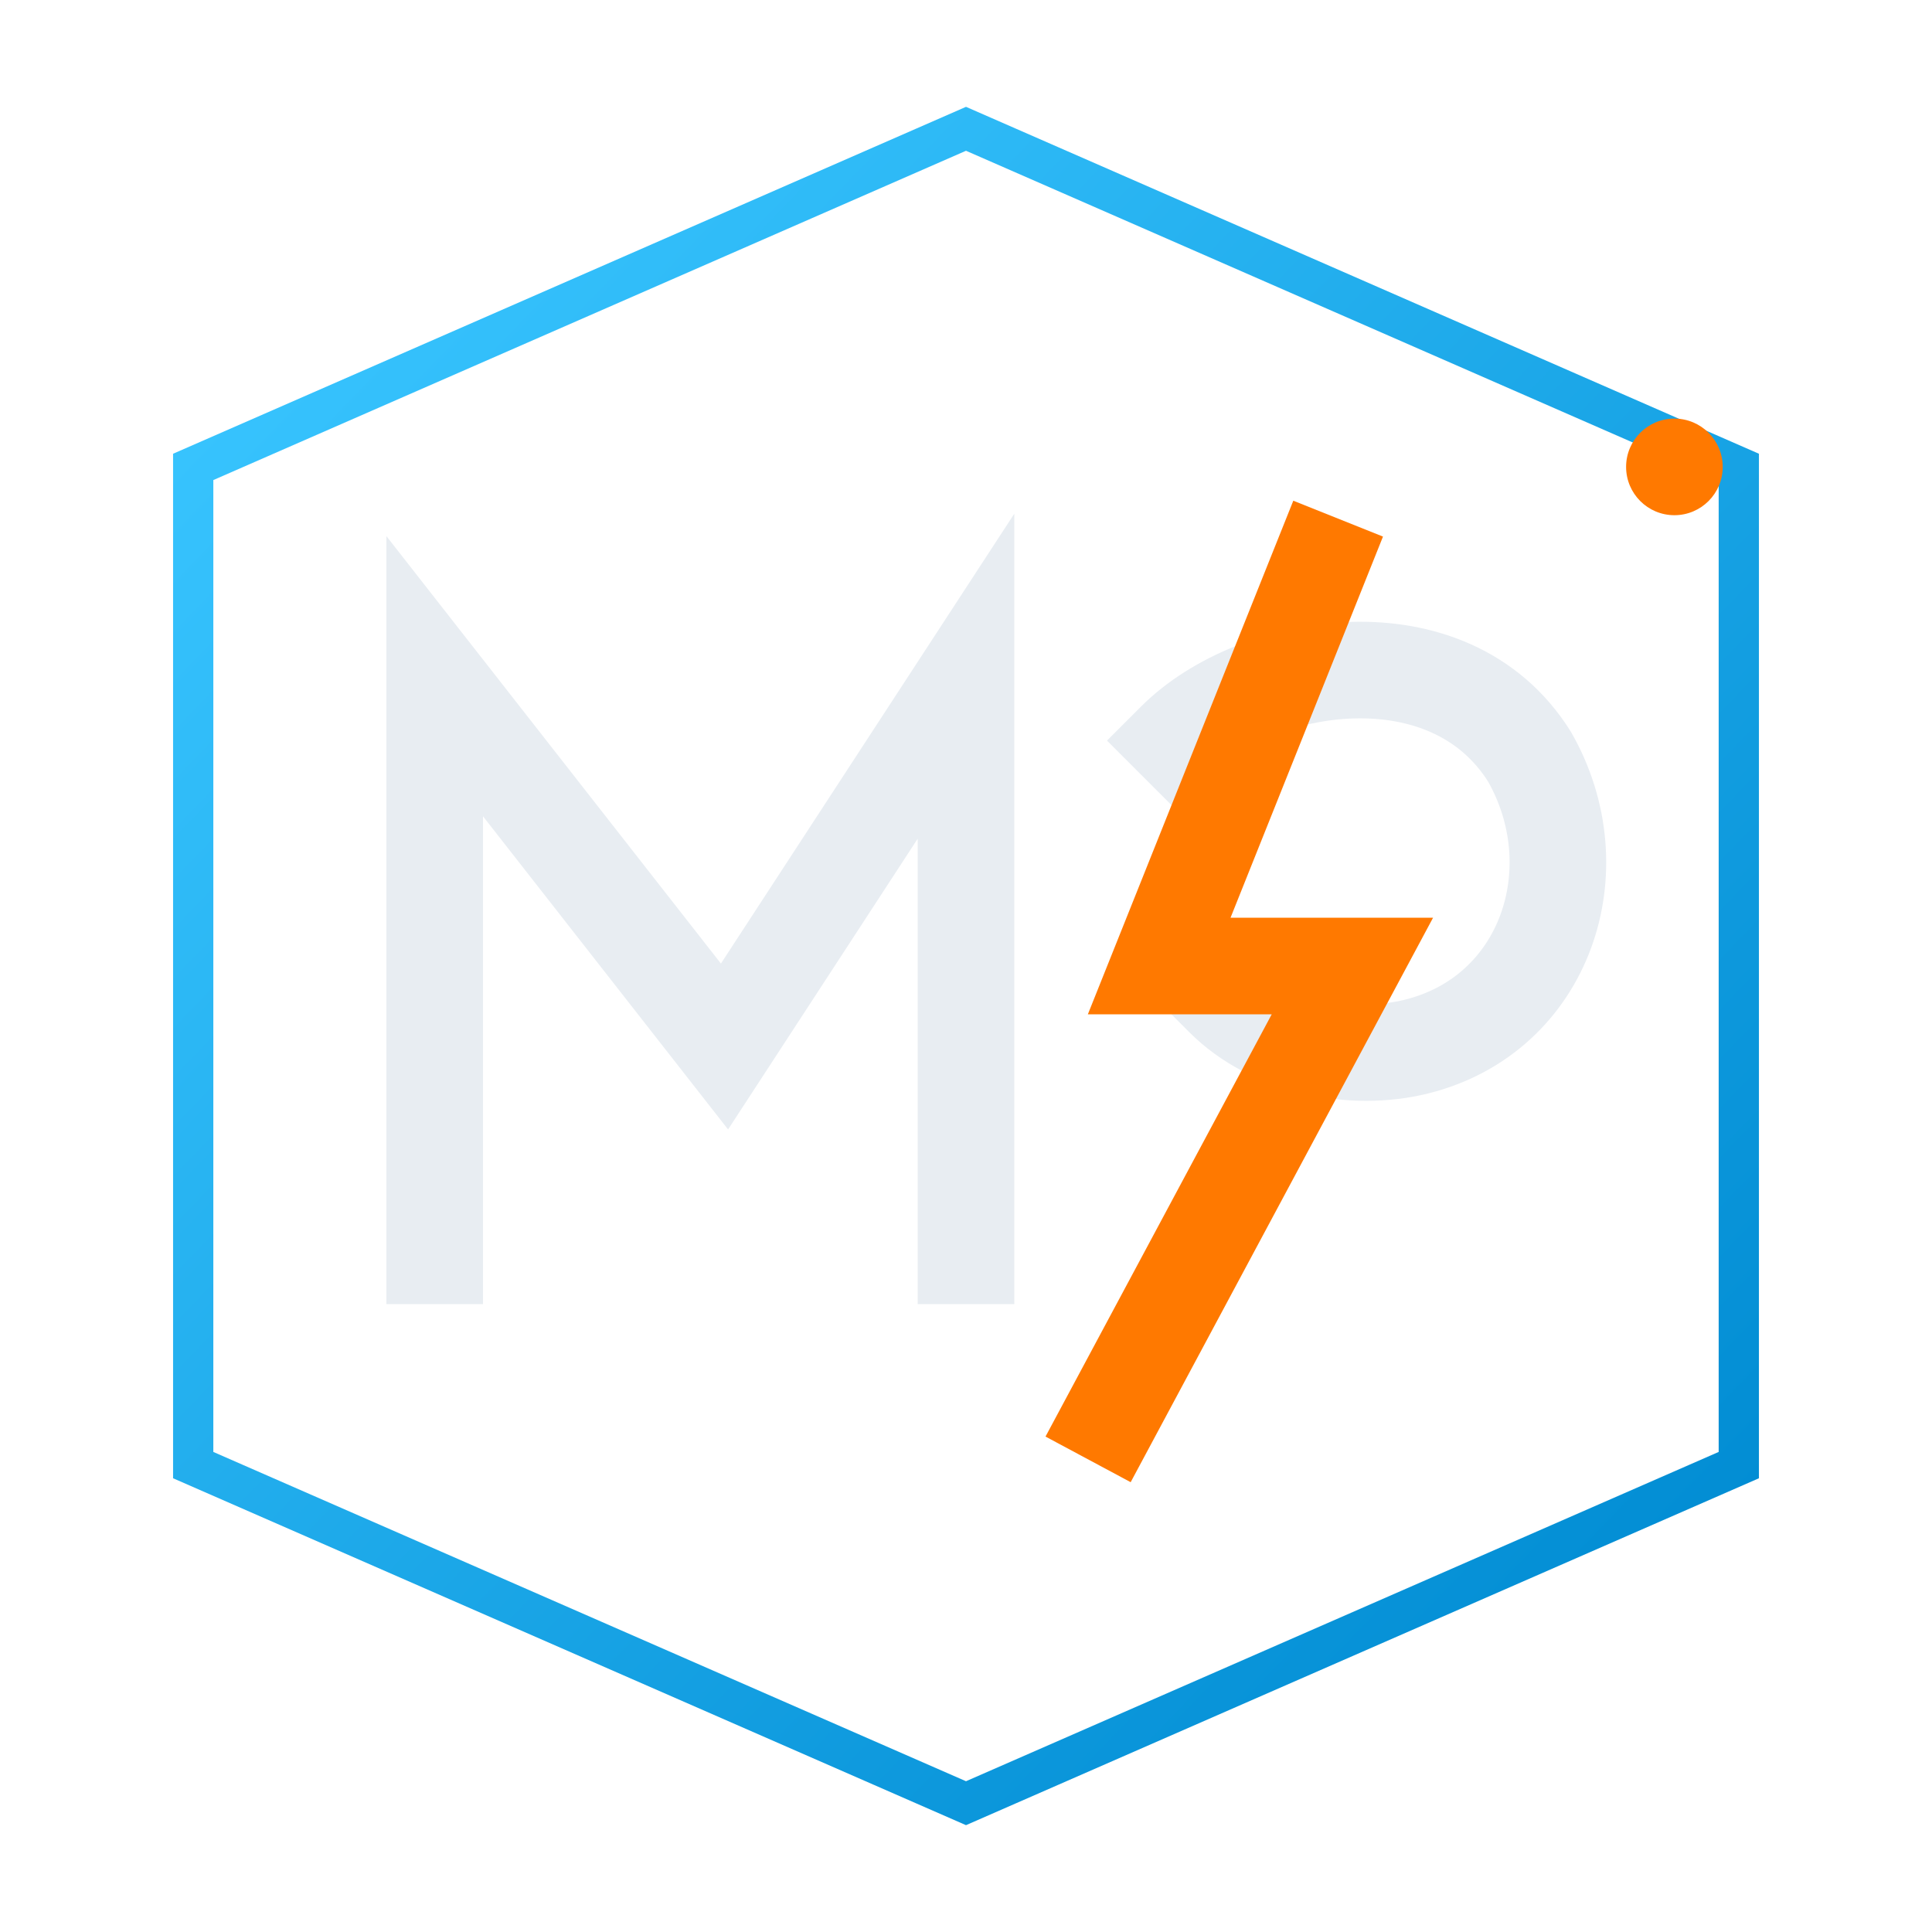
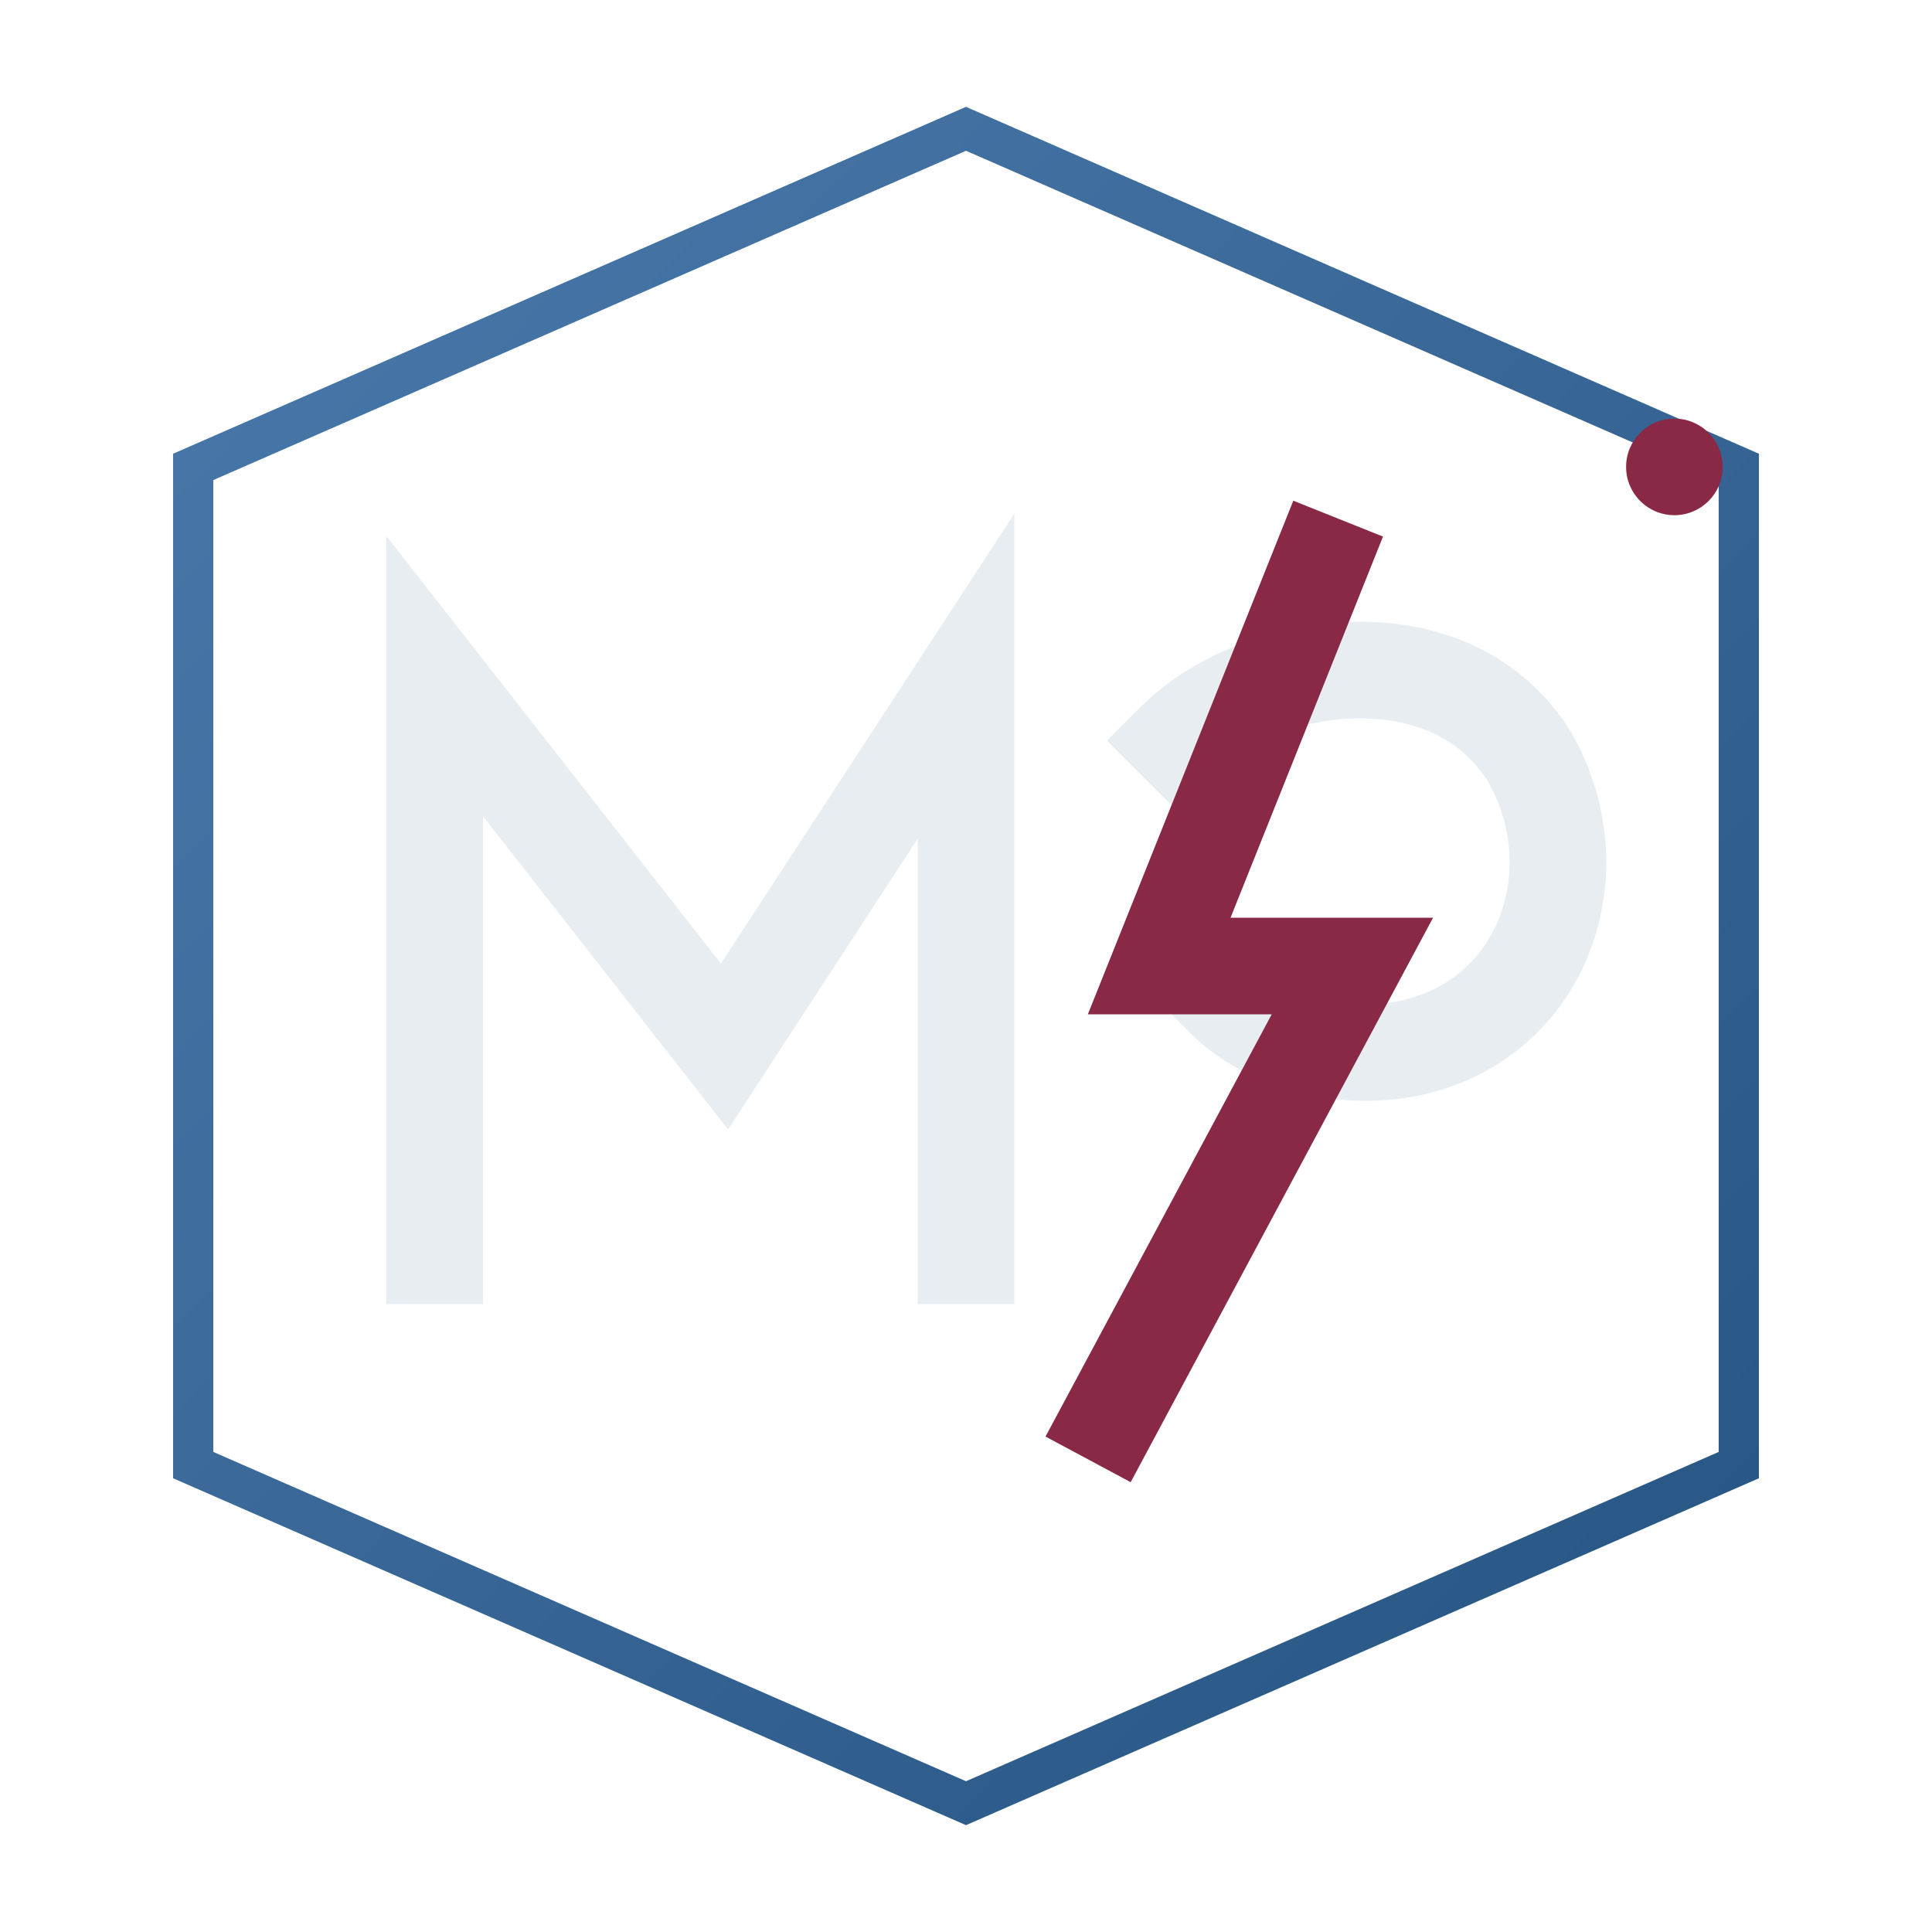
<svg xmlns="http://www.w3.org/2000/svg" viewBox="0 0 120 120" fill="none">
  <defs>
    <linearGradient id="g" x1="15" y1="18" x2="104" y2="104" gradientUnits="userSpaceOnUse">
-       <stop stop-color="#39C5FF" />
-       <stop offset="1" stop-color="#008BD2" />
+       <stop stop-color="#4776A8" />
+       <stop offset="1" stop-color="#285786" />
    </linearGradient>
  </defs>
  <path d="M12 29 60 8l48 21v62l-48 21L12 91V29Z" stroke="url(#g)" stroke-width="2.5" />
  <path d="M27 78V42l18 23 15-23v36M73 46c5-5 17-7 22 1 4 7 1 16-7 18-4 1-9 0-12-3" stroke="#E8EDF2" stroke-width="6" stroke-linecap="square" stroke-linejoin="miter" />
-   <path d="m69 88 15-28h-12l10-25" stroke="#FF7900" stroke-width="6" stroke-linecap="square" stroke-linejoin="miter" />
-   <circle cx="104" cy="29" r="3" fill="#FF7900" />
+   <path d="m69 88 15-28h-12l10-25" stroke="#8A2946" stroke-width="6" stroke-linecap="square" stroke-linejoin="miter" />
+   <circle cx="104" cy="29" r="3" fill="#8A2946" />
</svg>
